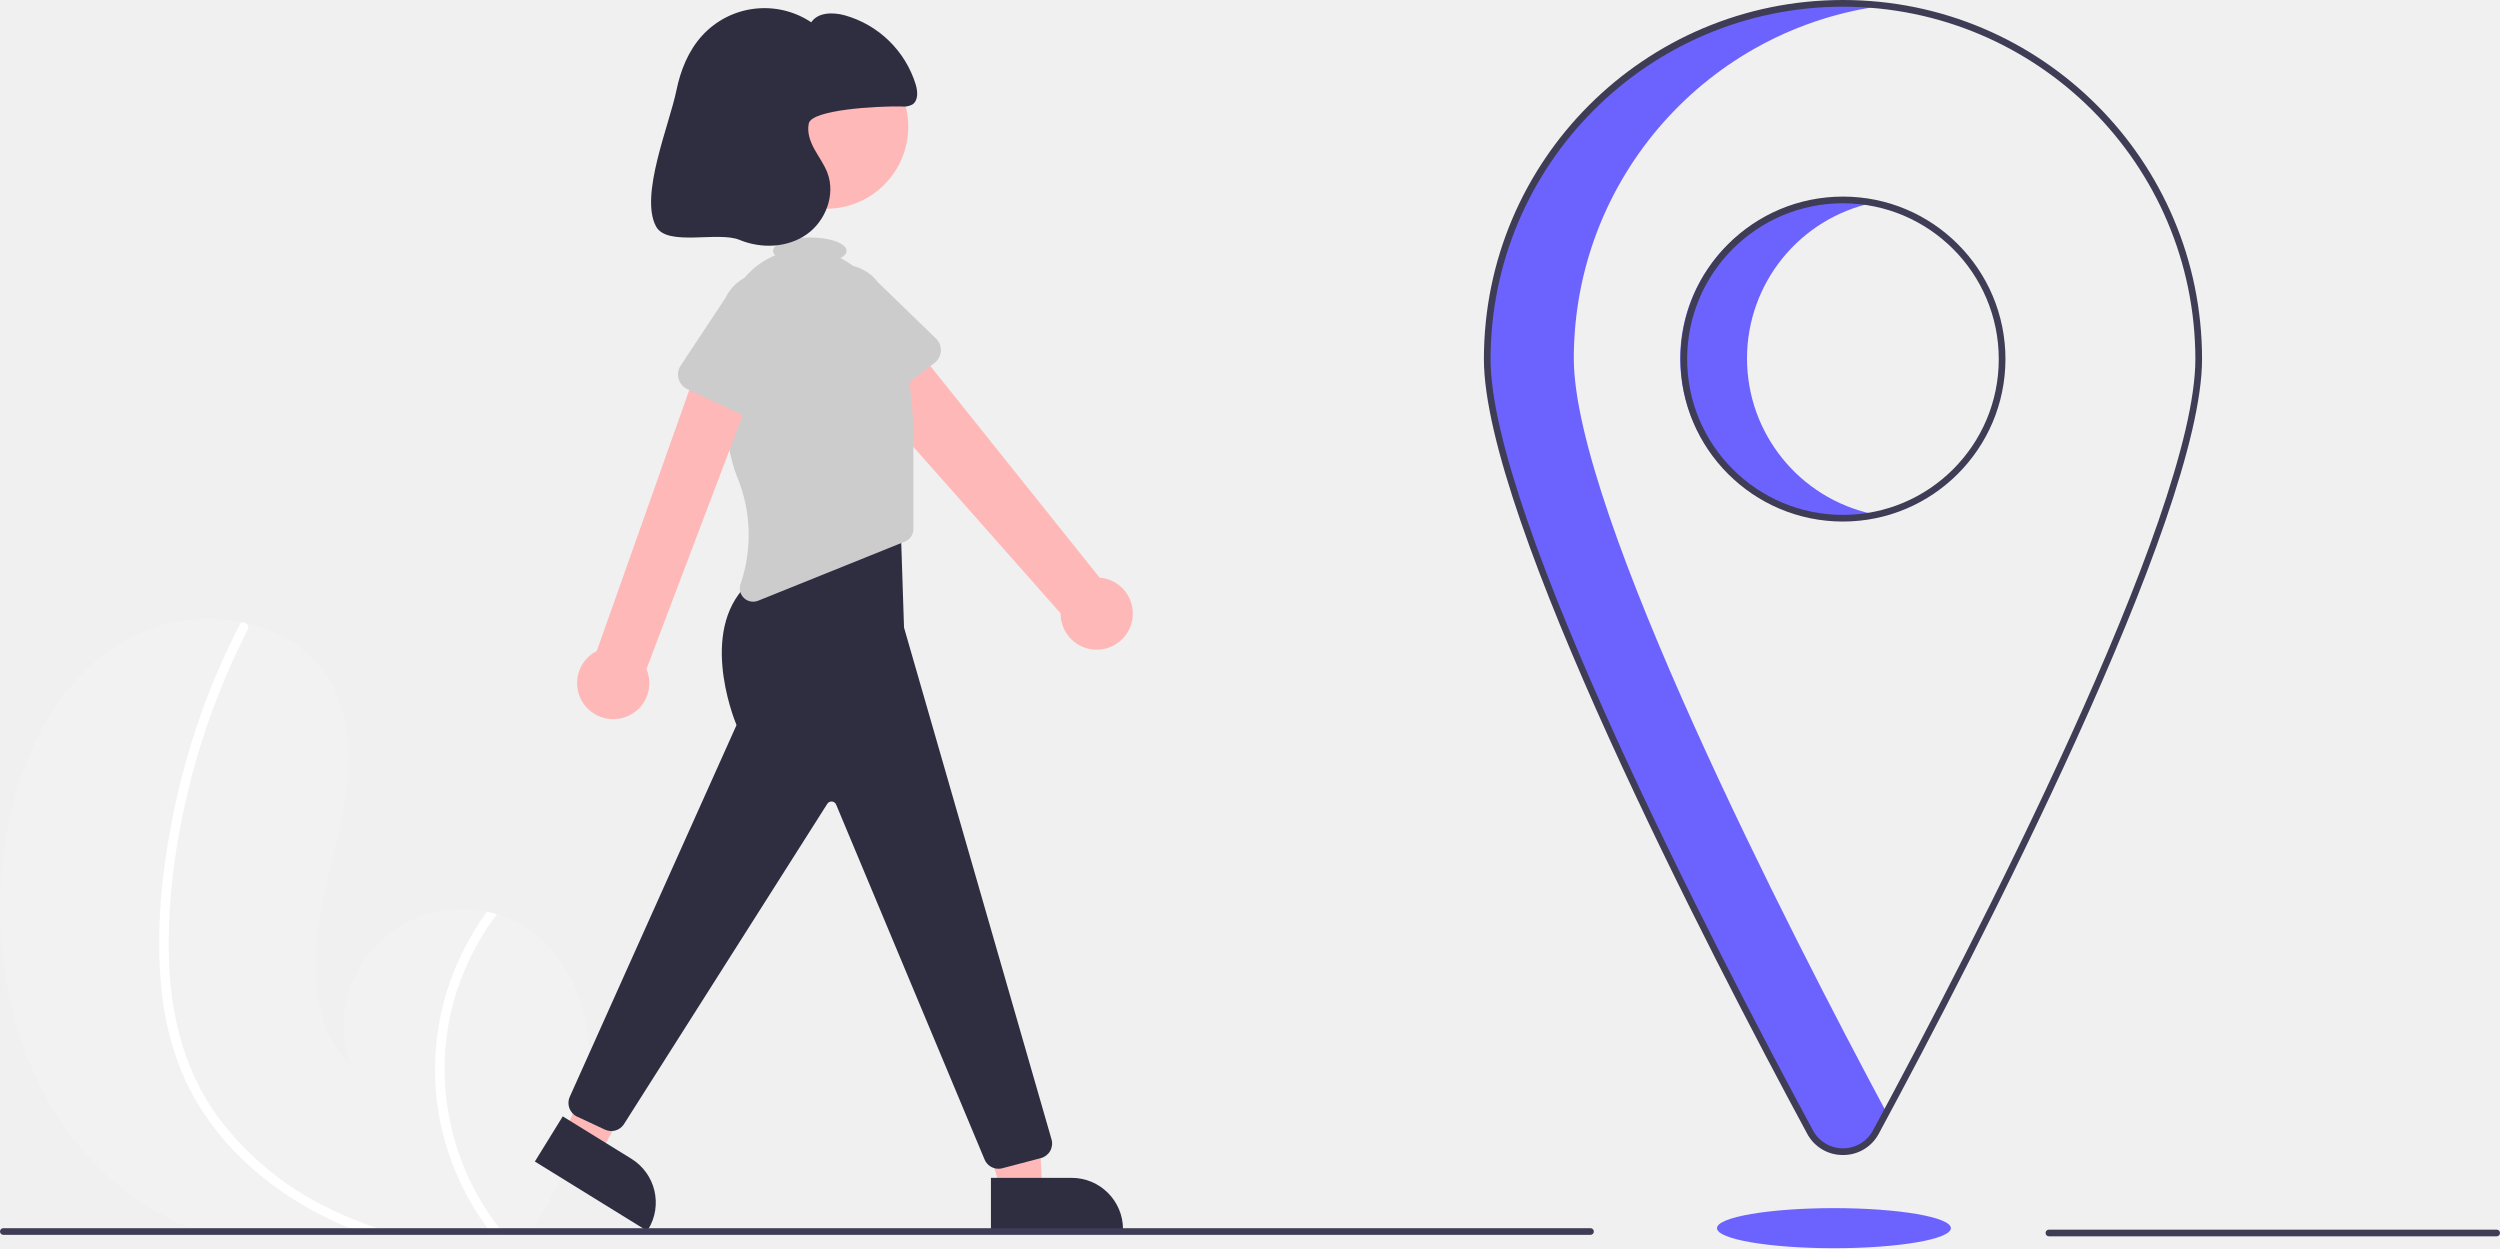
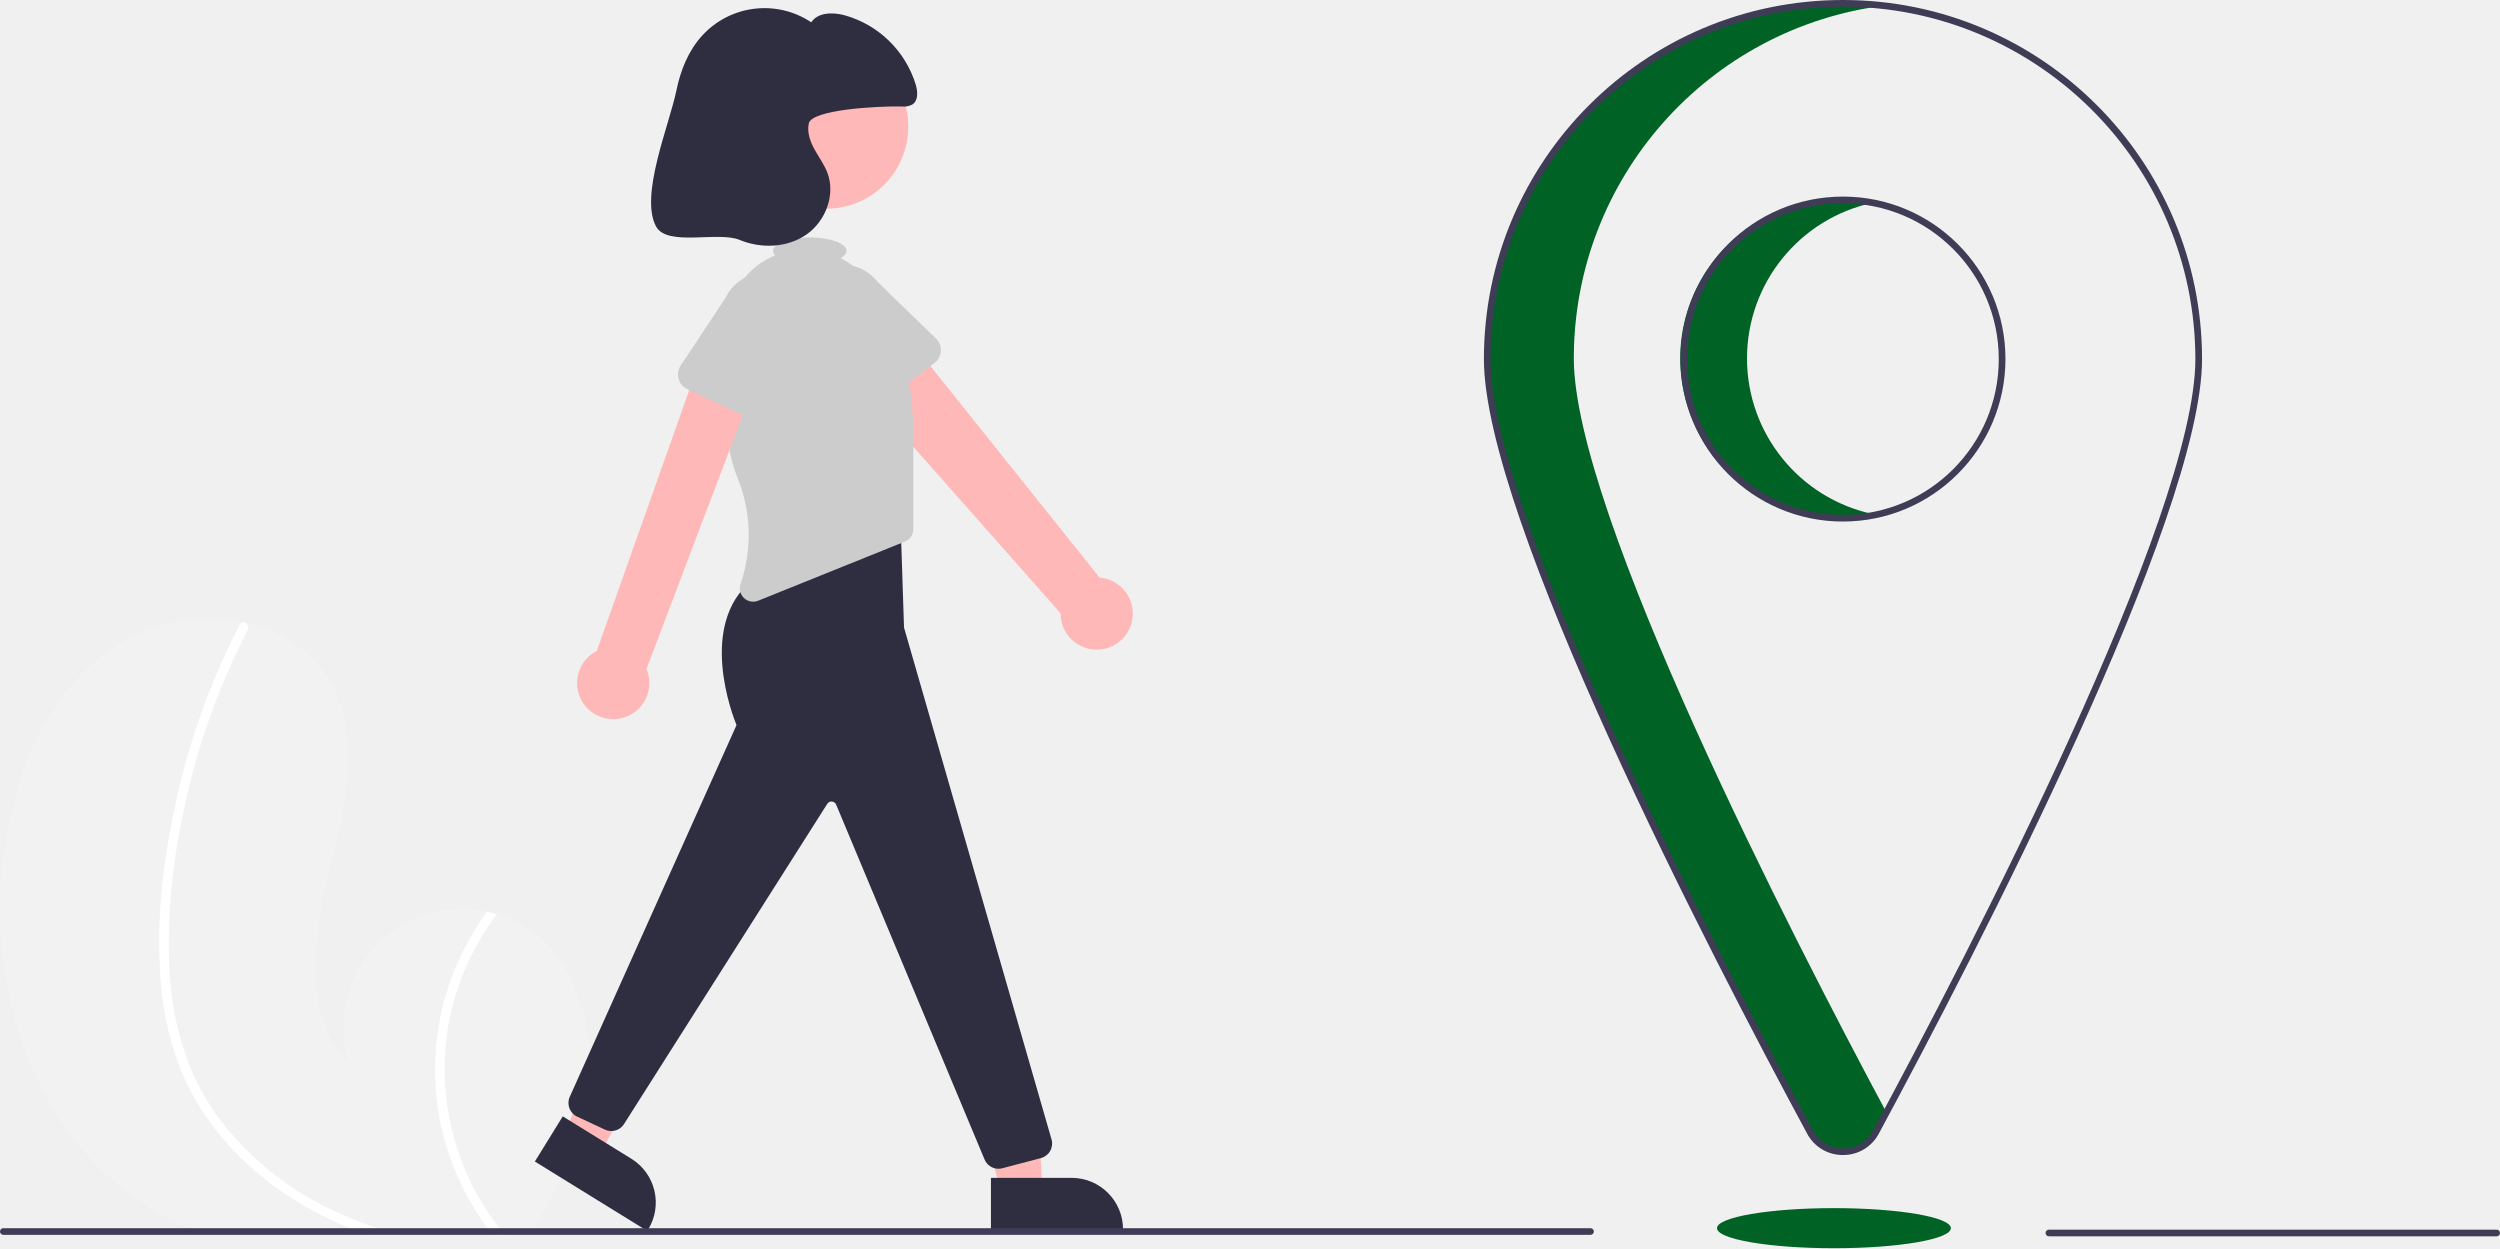
<svg xmlns="http://www.w3.org/2000/svg" data-name="Layer 1" width="748.185" height="373.56" viewBox="0 0 748.185 373.56">
  <path d="M401.918,587.06c-1.92,15.13-8.62,29.08-16.09,42.5-.37.67-.74,1.33-1.12,2H287.928c-1.72-.61-3.41-1.28-5.09-2a89.66,89.66,0,0,1-17.53-9.81c-31.48-22.68-43.6-65.54-38.12-103.94,3.39-23.87,13.87-48.23,34.26-61.08a51.491,51.491,0,0,1,36.98-6.48q.495.09.99.21c10.66,2.4,20.16,8.36,25.57,17.97,9.72,17.27,3.93,38.66-.85,57.88-4.77,19.23-7.35,42.23,6.48,56.41a35.276,35.276,0,0,1,41.02-45.86c1,.21,1.99.45,2.97.75a32.714,32.714,0,0,1,6.75,2.83C397.668,547.55,404.267,568.53,401.918,587.06Z" transform="translate(-225.9075 -262)" fill="#f2f2f2" />
  <path d="M338.818,629.56c2.16.73,4.34,1.39,6.53,2H335.878q-2.64-.93-5.24-2c-.38-.15-.77-.31-1.15-.47-14.29-5.99-27.45-14.99-37.4-26.97a75.652,75.652,0,0,1-11.8-19.27,87.289,87.289,0,0,1-6.04-24.66c-1.8-17.38.03-35.24,3.47-52.31a218.111,218.111,0,0,1,17.06-51.16q1.41-2.925,2.9-5.82a1.176,1.176,0,0,1,.75-.65,1.314,1.314,0,0,1,.99.21,1.545,1.545,0,0,1,.61,2.04,215.667,215.667,0,0,0-18.1,49.31c-3.92,16.7-6.15,34.17-5.38,51.33.72,16.04,4.91,31.81,14.42,44.93a90.583,90.583,0,0,0,33.93,27.84A113.941,113.941,0,0,0,338.818,629.56Z" transform="translate(-225.9075 -262)" fill="#fff" />
  <path d="M376.988,631.56h-3.67c-.52-.66-1.02-1.33-1.51-2a81.263,81.263,0,0,1-14.4-33.09,79.404,79.404,0,0,1,6.84-49.37,81.554,81.554,0,0,1,7.39-12.24c1,.21,1.99.45,2.97.75a78.051,78.051,0,0,0-14.56,33.39,77.437,77.437,0,0,0,15.32,60.56C375.898,630.24,376.438,630.91,376.988,631.56Z" transform="translate(-225.9075 -262)" fill="#fff" />
  <path d="M564.599,448.258a10.743,10.743,0,0,0-9.603-13.384l-61.116-76.41-15.122,14.095,64.562,72.989a10.801,10.801,0,0,0,21.279,2.71Z" transform="translate(-225.9075 -262)" fill="#ffb8b8" />
  <path d="M505.604,370.603l-19.315,14.792a4.817,4.817,0,0,1-7.141-1.487L467.383,362.698a13.377,13.377,0,0,1,21.289-16.205l17.357,16.828a4.817,4.817,0,0,1-.425,7.282Z" transform="translate(-225.9075 -262)" fill="#ccc" />
  <circle cx="247.26" cy="37.914" r="24.561" fill="#ffb8b8" />
  <polygon points="299.688 356.506 311.948 356.506 310.78 333.56 292.686 333.561 299.688 356.506" fill="#ffb8b8" />
  <path d="M522.468,614.503l24.144-.001h.001a15.386,15.386,0,0,1,15.386,15.386v.5l-39.531.001Z" transform="translate(-225.9075 -262)" fill="#2f2e41" />
  <polygon points="168.975 339.148 179.405 345.591 190.472 325.456 177.85 317.56 168.975 339.148" fill="#ffb8b8" />
  <path d="M394.326,596.099l20.541,12.688.001.001a15.386,15.386,0,0,1,5.004,21.176l-.263.425-33.631-20.775Z" transform="translate(-225.9075 -262)" fill="#2f2e41" />
  <path d="M524.709,611.779a4.491,4.491,0,0,1-4.198-2.901L476.165,502.851a1.5,1.5,0,0,0-2.65-.322l-60.923,95.972a4.483,4.483,0,0,1-5.638,1.569l-8.336-3.891a4.518,4.518,0,0,1-2.203-5.92l49.912-111.259c-1.09-2.651-11.72-29.876,4.613-43.326l.114-.071,44.289-19.756L496.46,449.822l44.144,153.165a4.5,4.5,0,0,1-3.179,5.599l-11.563,3.043A4.515,4.515,0,0,1,524.709,611.779Z" transform="translate(-225.9075 -262)" fill="#2f2e41" />
  <path d="M496.013,366.149c-1.687-6.768-4.077-13.591-7.281-16.74a40.555,40.555,0,0,1-3.315-3.651,24.273,24.273,0,0,0-7.951-6.515c1.129-.628,1.791-1.377,1.791-2.184,0-2.209-4.925-4-11-4s-11,1.791-11,4a1.952,1.952,0,0,0,.654,1.348,23.408,23.408,0,0,0-14.472,19.515c-1.421,15.216-1.835,34.666,3.144,46.968a45.291,45.291,0,0,1,.934,31.919,3.994,3.994,0,0,0,5.289,4.969l43.947-17.709a4,4,0,0,0,2.505-3.71V393.462A112.954,112.954,0,0,0,496.013,366.149Z" transform="translate(-225.9075 -262)" fill="#ccc" />
  <path d="M411.928,476.93a10.743,10.743,0,0,0,7.445-14.694l34.385-90.676-17.437-4.502-31.804,89.742a10.801,10.801,0,0,0,7.412,20.13Z" transform="translate(-225.9075 -262)" fill="#ffb8b8" />
  <path d="M453.614,388.765l-22.033-10.314a4.817,4.817,0,0,1-1.974-7.022L442.997,351.207a13.377,13.377,0,0,1,24.198,11.413l-6.924,23.163a4.817,4.817,0,0,1-6.657,2.982Z" transform="translate(-225.9075 -262)" fill="#ccc" />
  <path d="M495.727,293.869a5.6,5.6,0,0,0,3.222-.582c1.812-1.186,1.633-3.881,1.02-5.957a31.001,31.001,0,0,0-21.352-20.778c-3.497-.929-7.921-.893-9.921,2.121a25.258,25.258,0,0,0-32.677,4.014c-4.102,4.504-6.453,10.376-7.672,16.345-2.099,10.282-11.087,31.492-6.108,40.73,3.313,6.147,18.56,1.358,25.01,4.035s14.289,2.377,20.018-1.616,8.738-11.878,6.282-18.415c-.95-2.528-2.597-4.724-3.896-7.091s-2.271-5.105-1.691-7.742C468.865,294.824,488.251,293.715,495.727,293.869Z" transform="translate(-225.9075 -262)" fill="#2f2e41" />
  <path d="M702.907,630.56a.997.997,0,0,1-1,1h-475a1,1,0,1,1,0-2h475A.997.997,0,0,1,702.907,630.56Z" transform="translate(-225.9075 -262)" fill="#3f3d56" />
-   <ellipse cx="548.85" cy="367.56" rx="35" ry="6" fill="#6c63ff" style="isolation:isolate" />
+   <ellipse cx="548.85" cy="367.56" rx="35" ry="6" fill="#006225" style="isolation:isolate" />
  <path d="M973.093,632h-134a1,1,0,0,1,0-2h134a1,1,0,1,1,0,2Z" transform="translate(-225.9075 -262)" fill="#3f3d56" />
-   <path d="M748.742,369.265A47.639,47.639,0,0,1,786.37,322.698a47.628,47.628,0,1,0,0,93.135A47.639,47.639,0,0,1,748.742,369.265Z" transform="translate(-225.9075 -262)" fill="#6c63ff" style="isolation:isolate" />
-   <path d="M696.908,369.265A106.476,106.476,0,0,1,790.37,263.595,106.502,106.502,0,0,0,670.908,369.265c0,47.756,70.231,182.425,96.609,231.32a11.19,11.19,0,0,0,19.706,0c.987-1.83,2.043-3.794,3.147-5.855C761.974,541.717,696.908,415.234,696.908,369.265Z" transform="translate(-225.9075 -262)" fill="#6c63ff" style="isolation:isolate" />
+   <path d="M748.742,369.265A47.639,47.639,0,0,1,786.37,322.698a47.628,47.628,0,1,0,0,93.135A47.639,47.639,0,0,1,748.742,369.265Z" transform="translate(-225.9075 -262)" fill="#006225" style="isolation:isolate" />
+   <path d="M696.908,369.265A106.476,106.476,0,0,1,790.37,263.595,106.502,106.502,0,0,0,670.908,369.265c0,47.756,70.231,182.425,96.609,231.32a11.19,11.19,0,0,0,19.706,0c.987-1.83,2.043-3.794,3.147-5.855C761.974,541.717,696.908,415.234,696.908,369.265Z" transform="translate(-225.9075 -262)" fill="#006225" style="isolation:isolate" />
  <path d="M777.461,607.667a12.027,12.027,0,0,1-10.732-6.411C737.645,547.345,670,416.837,670,369.462a107.462,107.462,0,0,1,214.924,0c0,47.38-67.646,177.884-96.729,231.794A12.027,12.027,0,0,1,777.461,607.667Zm.001-343.667A105.581,105.581,0,0,0,672,369.462c0,46.92,67.478,177.066,96.488,230.845a10.191,10.191,0,0,0,17.946,0c29.012-53.776,96.489-183.92,96.489-230.845A105.581,105.581,0,0,0,777.462,264Z" transform="translate(-225.9075 -262)" fill="#3f3d56" />
  <path d="M777.462,418.089a48.628,48.628,0,1,1,48.627-48.627A48.683,48.683,0,0,1,777.462,418.089Zm0-95.255a46.628,46.628,0,1,0,46.627,46.628A46.68,46.68,0,0,0,777.462,322.834Z" transform="translate(-225.9075 -262)" fill="#3f3d56" />
</svg>
